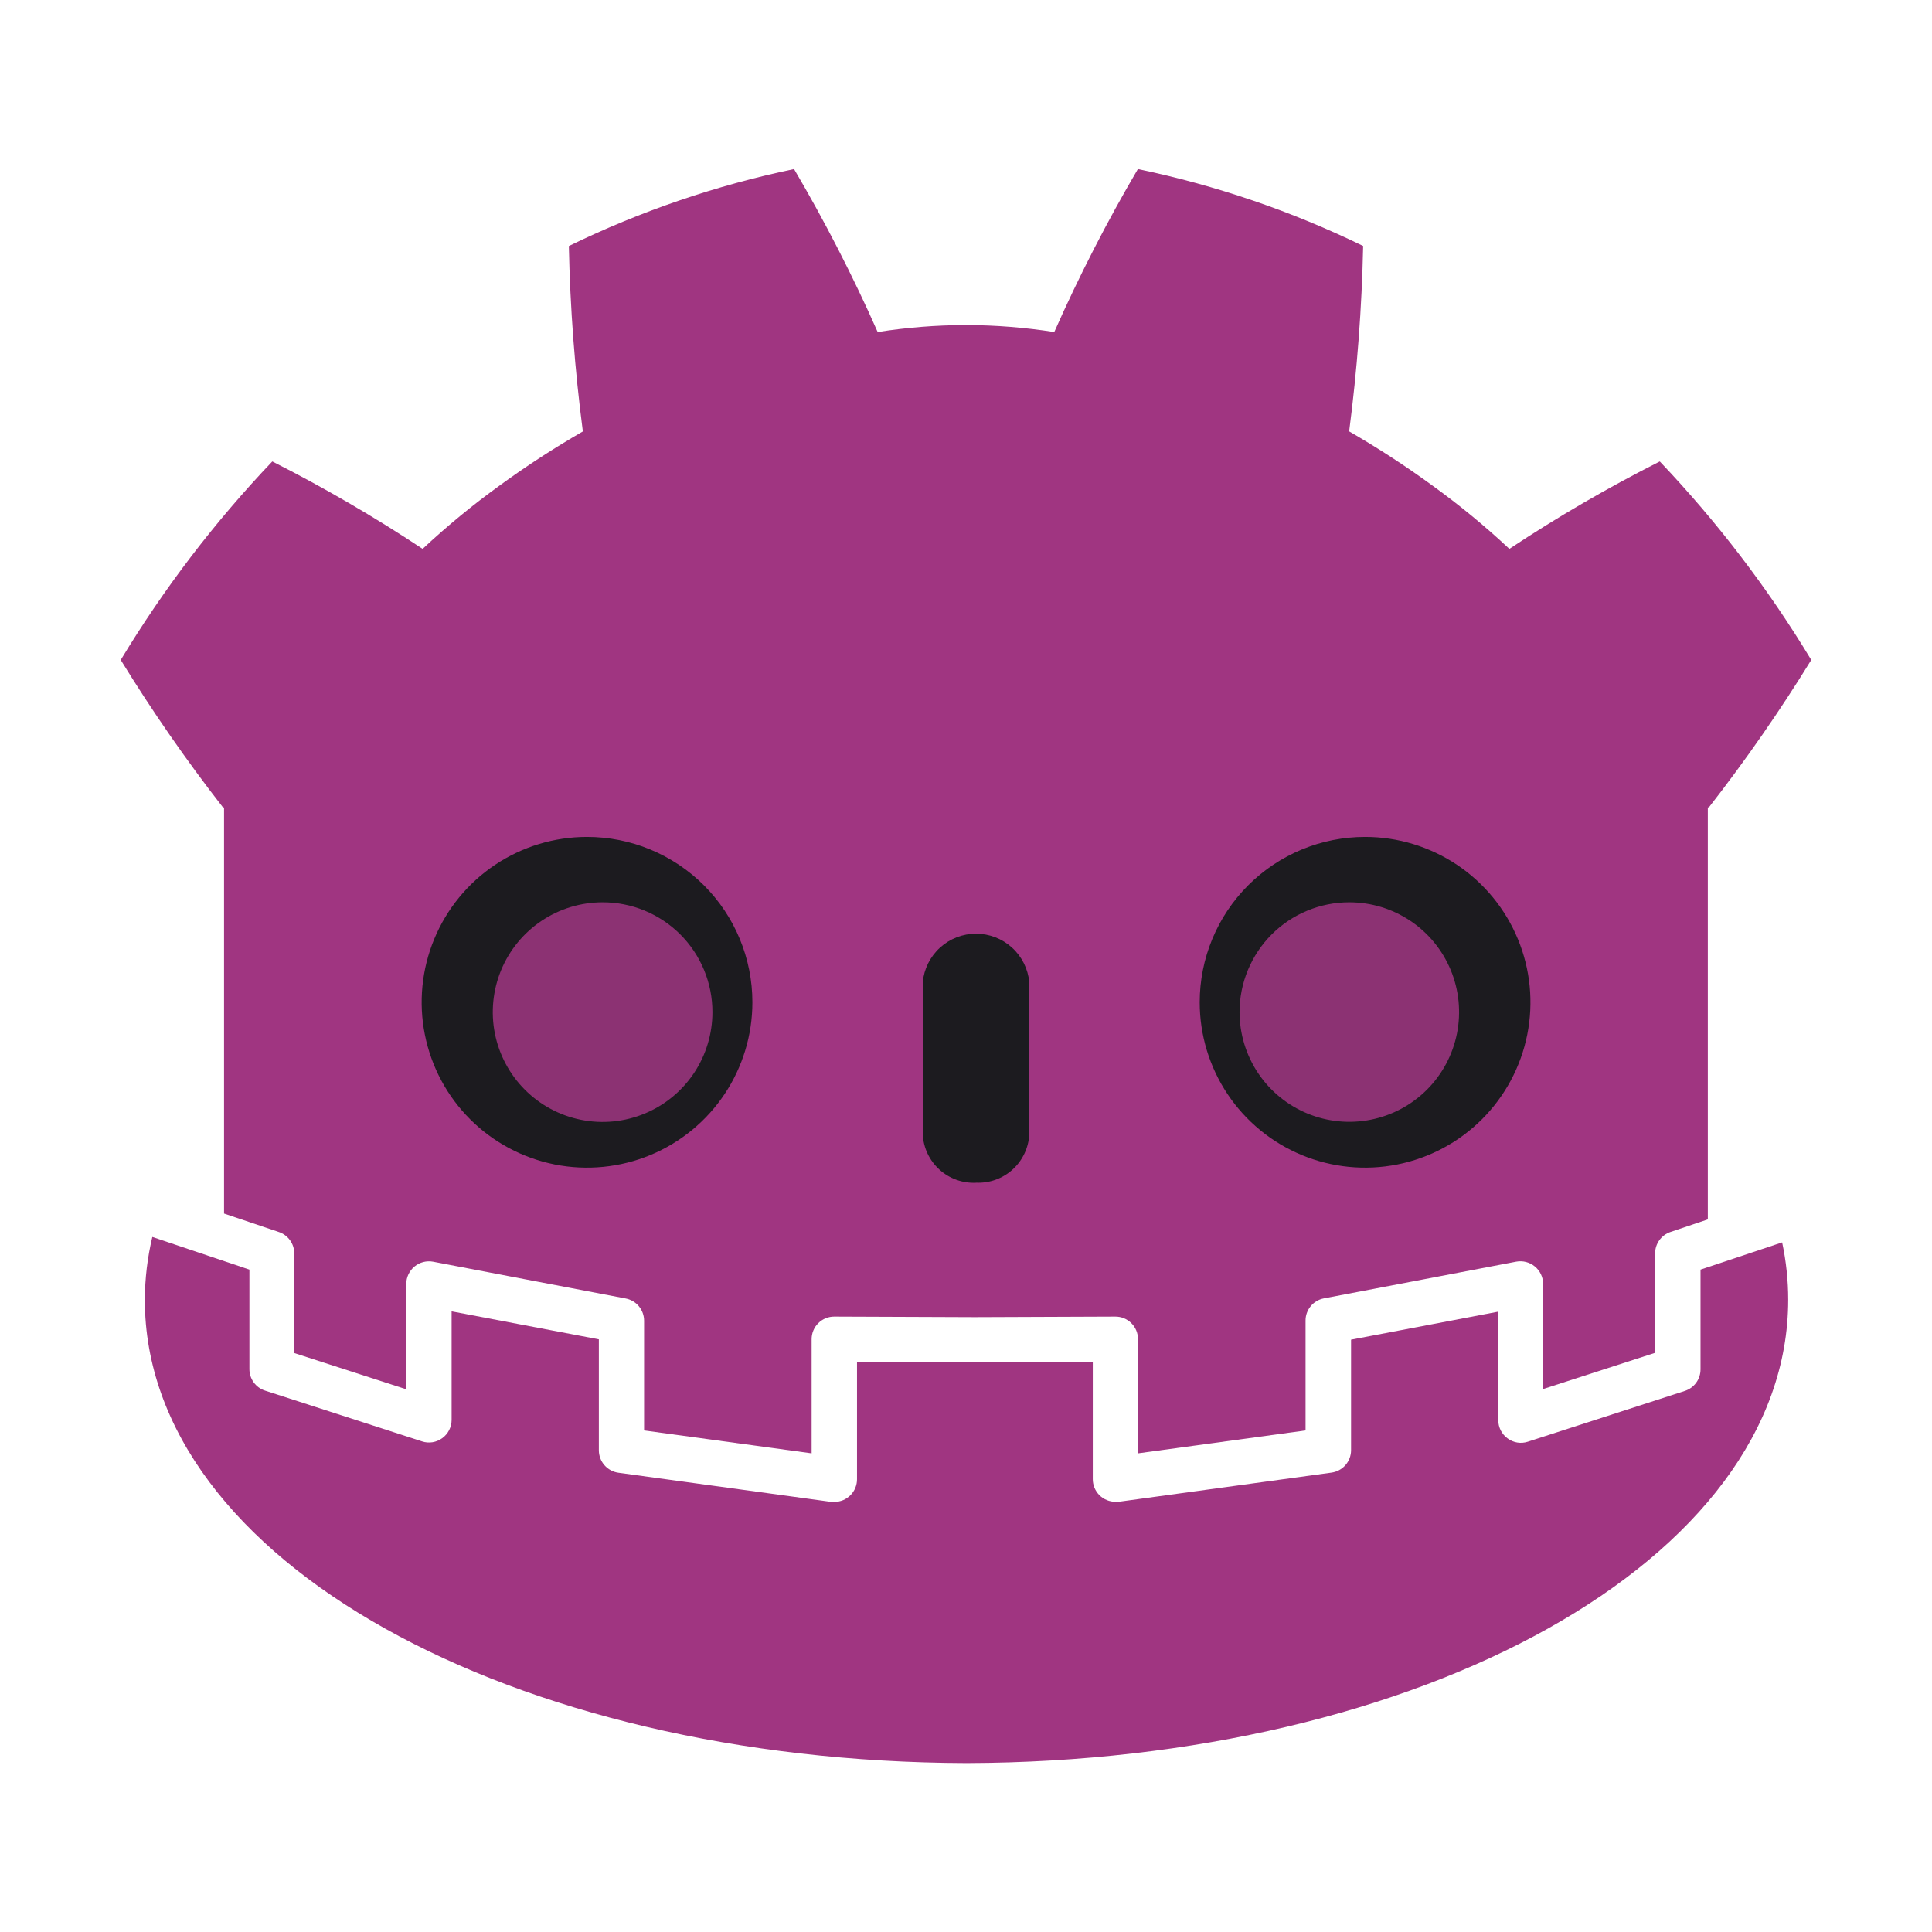
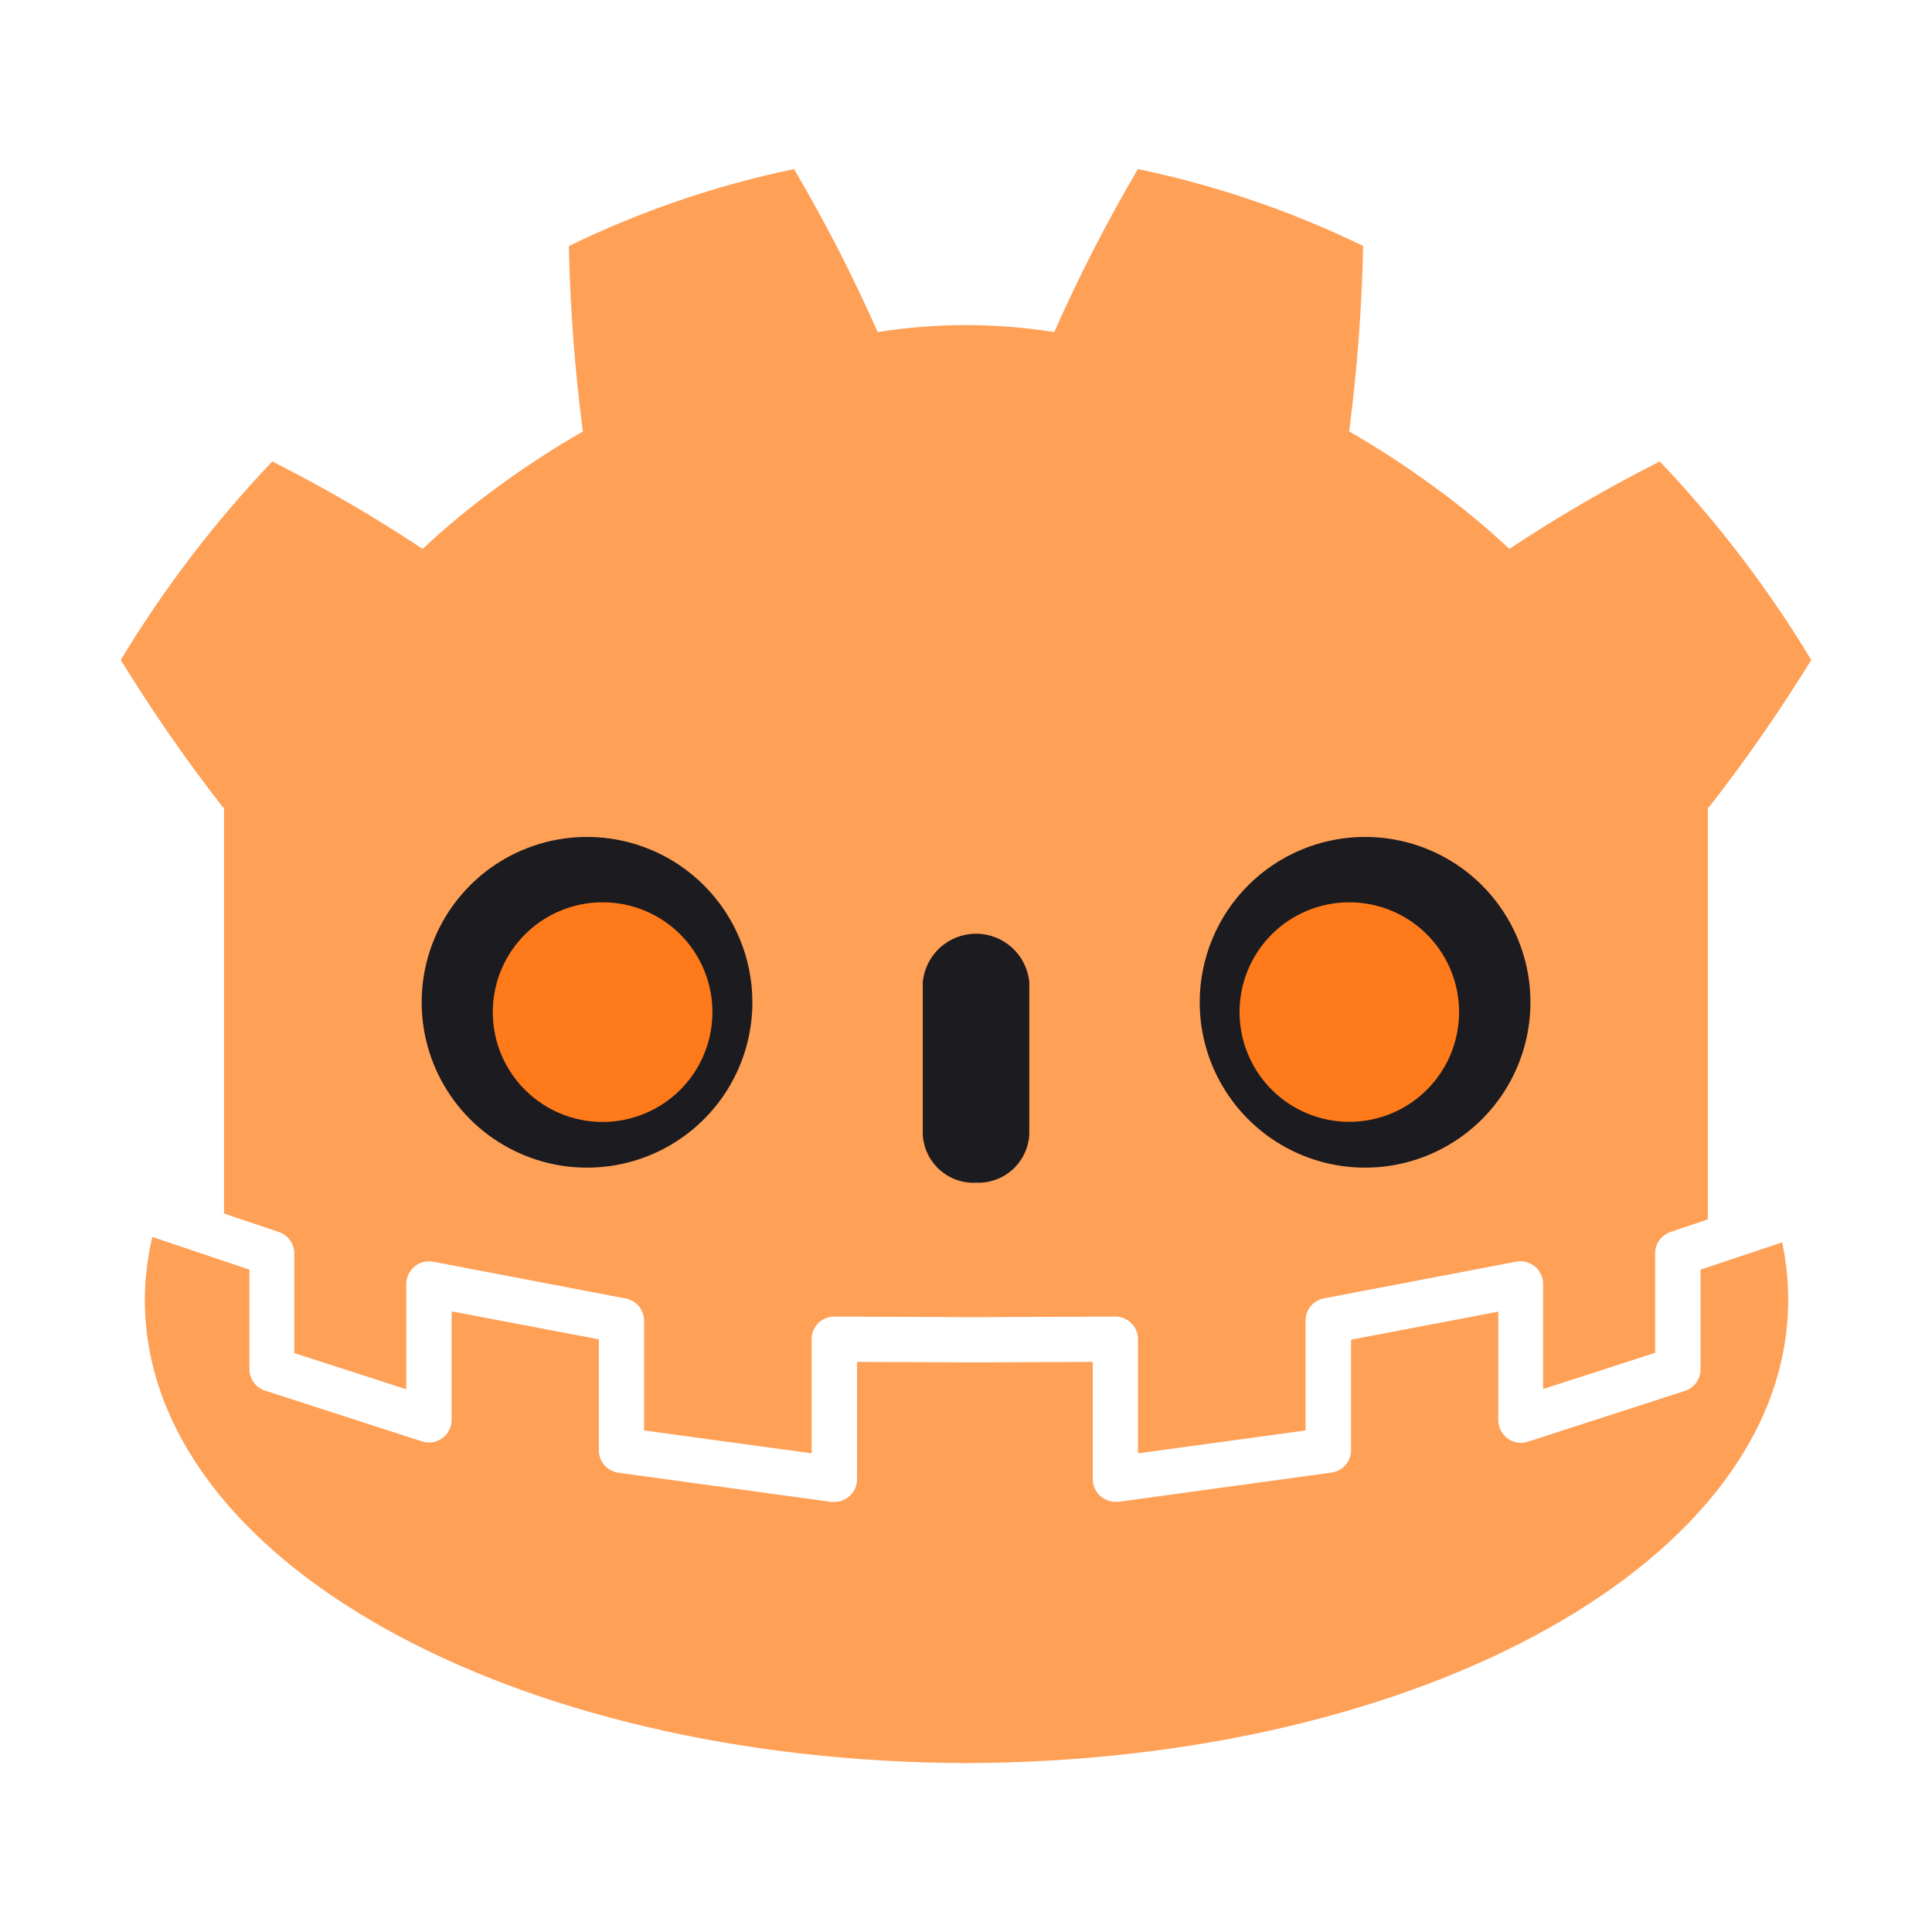
<svg xmlns="http://www.w3.org/2000/svg" width="85" height="85" viewBox="0 0 85 85" fill="none">
-   <path d="M74.816 55.858V60.246C74.816 60.457 74.75 60.663 74.626 60.833C74.501 61.004 74.326 61.13 74.125 61.195L67.219 63.429C67.07 63.478 66.912 63.491 66.757 63.466C66.602 63.441 66.455 63.379 66.329 63.285C66.203 63.194 66.1 63.074 66.028 62.936C65.957 62.797 65.919 62.644 65.918 62.488V57.707L59.441 58.94V63.803C59.441 64.044 59.353 64.277 59.195 64.458C59.036 64.639 58.817 64.757 58.578 64.789L49.215 66.072C49.172 66.072 49.125 66.072 49.08 66.072C48.948 66.073 48.818 66.048 48.697 65.998C48.575 65.949 48.465 65.876 48.372 65.783C48.279 65.691 48.205 65.581 48.154 65.46C48.104 65.339 48.078 65.209 48.078 65.078V59.917L43.246 59.938H42.537L37.705 59.917V65.078C37.706 65.209 37.68 65.339 37.63 65.46C37.581 65.581 37.507 65.691 37.415 65.784C37.322 65.877 37.212 65.951 37.091 66.001C36.97 66.051 36.84 66.077 36.709 66.077C36.664 66.077 36.619 66.077 36.571 66.077L27.208 64.794C26.97 64.761 26.751 64.643 26.593 64.462C26.435 64.281 26.348 64.049 26.347 63.808V58.926L19.869 57.694V62.475C19.868 62.631 19.83 62.784 19.759 62.922C19.688 63.061 19.585 63.18 19.46 63.272C19.333 63.365 19.186 63.427 19.031 63.452C18.876 63.477 18.716 63.465 18.567 63.415L11.661 61.181C11.46 61.117 11.286 60.99 11.162 60.819C11.039 60.649 10.972 60.444 10.973 60.233V55.858L6.702 54.421C6.486 55.326 6.376 56.253 6.372 57.184C6.372 68.651 22.528 77.504 42.497 77.568H42.548C62.515 77.504 78.673 68.653 78.673 57.184C78.673 56.336 78.584 55.49 78.407 54.66L74.816 55.858Z" fill="#A03581" />
-   <path d="M9.857 35.522V53.391L12.267 54.203C12.465 54.269 12.637 54.396 12.759 54.565C12.881 54.734 12.947 54.938 12.947 55.146V59.529L17.874 61.123V56.49C17.874 56.344 17.907 56.199 17.969 56.067C18.032 55.934 18.122 55.817 18.235 55.723C18.348 55.63 18.48 55.562 18.622 55.525C18.764 55.489 18.912 55.483 19.056 55.51L27.527 57.128C27.755 57.171 27.96 57.292 28.108 57.47C28.256 57.649 28.337 57.874 28.337 58.105V62.934L35.708 63.941V58.921C35.708 58.79 35.733 58.66 35.783 58.539C35.833 58.417 35.907 58.307 36 58.215C36.093 58.122 36.203 58.049 36.324 57.999C36.446 57.949 36.576 57.924 36.707 57.925L42.888 57.949L49.066 57.925C49.198 57.924 49.328 57.949 49.45 57.998C49.571 58.048 49.682 58.121 49.775 58.214C49.868 58.307 49.942 58.417 49.992 58.538C50.042 58.66 50.068 58.79 50.068 58.921V63.941L57.439 62.934V58.103C57.437 57.873 57.516 57.649 57.662 57.471C57.807 57.292 58.01 57.17 58.236 57.125L66.706 55.508C66.851 55.481 66.999 55.486 67.141 55.523C67.283 55.56 67.415 55.627 67.528 55.721C67.641 55.814 67.732 55.931 67.795 56.064C67.858 56.196 67.891 56.341 67.891 56.488V61.112L72.818 59.519V55.144C72.818 54.935 72.883 54.732 73.005 54.563C73.127 54.394 73.298 54.267 73.496 54.201L75.137 53.648V35.522H75.183C76.803 33.445 78.307 31.279 79.688 29.035C77.79 25.891 75.555 22.962 73.023 20.302C70.744 21.453 68.534 22.737 66.406 24.148C65.334 23.145 64.2 22.212 63.009 21.354C61.835 20.498 60.615 19.705 59.357 18.979C59.71 16.273 59.915 13.55 59.973 10.822C56.822 9.288 53.493 8.152 50.062 7.438C48.7 9.756 47.471 12.15 46.383 14.609C45.107 14.408 43.816 14.305 42.524 14.301H42.476C41.183 14.304 39.891 14.407 38.614 14.609C37.527 12.15 36.298 9.755 34.935 7.438C31.505 8.153 28.177 9.29 25.027 10.824C25.084 13.553 25.289 16.276 25.643 18.982C24.384 19.707 23.163 20.5 21.988 21.356C20.799 22.214 19.665 23.147 18.594 24.148C16.466 22.738 14.258 21.453 11.98 20.302C9.446 22.962 7.211 25.89 5.312 29.035C6.691 31.28 8.193 33.447 9.812 35.525L9.857 35.522Z" fill="#A03581" />
+   <path d="M74.816 55.858V60.246C74.816 60.457 74.75 60.663 74.626 60.833C74.501 61.004 74.326 61.13 74.125 61.195L67.219 63.429C67.07 63.478 66.912 63.491 66.757 63.466C66.602 63.441 66.455 63.379 66.329 63.285C66.203 63.194 66.1 63.074 66.028 62.936C65.957 62.797 65.919 62.644 65.918 62.488V57.707L59.441 58.94V63.803C59.441 64.044 59.353 64.277 59.195 64.458C59.036 64.639 58.817 64.757 58.578 64.789L49.215 66.072C49.172 66.072 49.125 66.072 49.08 66.072C48.948 66.073 48.818 66.048 48.697 65.998C48.575 65.949 48.465 65.876 48.372 65.783C48.279 65.691 48.205 65.581 48.154 65.46C48.104 65.339 48.078 65.209 48.078 65.078V59.917L43.246 59.938H42.537L37.705 59.917V65.078C37.706 65.209 37.68 65.339 37.63 65.46C37.581 65.581 37.507 65.691 37.415 65.784C37.322 65.877 37.212 65.951 37.091 66.001C36.97 66.051 36.84 66.077 36.709 66.077C36.664 66.077 36.619 66.077 36.571 66.077L27.208 64.794C26.97 64.761 26.751 64.643 26.593 64.462C26.435 64.281 26.348 64.049 26.347 63.808V58.926L19.869 57.694V62.475C19.868 62.631 19.83 62.784 19.759 62.922C19.688 63.061 19.585 63.18 19.46 63.272C19.333 63.365 19.186 63.427 19.031 63.452C18.876 63.477 18.716 63.465 18.567 63.415L11.661 61.181C11.46 61.117 11.286 60.99 11.162 60.819C11.039 60.649 10.972 60.444 10.973 60.233V55.858L6.702 54.421C6.486 55.326 6.376 56.253 6.372 57.184C6.372 68.651 22.528 77.504 42.497 77.568H42.548C62.515 77.504 78.673 68.653 78.673 57.184C78.673 56.336 78.584 55.49 78.407 54.66L74.816 55.858Z" fill="#FFA057" />
+   <path d="M9.857 35.522V53.391L12.267 54.203C12.465 54.269 12.637 54.396 12.759 54.565C12.881 54.734 12.947 54.938 12.947 55.146V59.529L17.874 61.123V56.49C17.874 56.344 17.907 56.199 17.969 56.067C18.032 55.934 18.122 55.817 18.235 55.723C18.348 55.63 18.48 55.562 18.622 55.525C18.764 55.489 18.912 55.483 19.056 55.51L27.527 57.128C27.755 57.171 27.96 57.292 28.108 57.47C28.256 57.649 28.337 57.874 28.337 58.105V62.934L35.708 63.941V58.921C35.708 58.79 35.733 58.66 35.783 58.539C35.833 58.417 35.907 58.307 36 58.215C36.093 58.122 36.203 58.049 36.324 57.999C36.446 57.949 36.576 57.924 36.707 57.925L42.888 57.949L49.066 57.925C49.198 57.924 49.328 57.949 49.45 57.998C49.571 58.048 49.682 58.121 49.775 58.214C49.868 58.307 49.942 58.417 49.992 58.538C50.042 58.66 50.068 58.79 50.068 58.921V63.941L57.439 62.934V58.103C57.437 57.873 57.516 57.649 57.662 57.471C57.807 57.292 58.01 57.17 58.236 57.125L66.706 55.508C66.851 55.481 66.999 55.486 67.141 55.523C67.283 55.56 67.415 55.627 67.528 55.721C67.641 55.814 67.732 55.931 67.795 56.064C67.858 56.196 67.891 56.341 67.891 56.488V61.112L72.818 59.519V55.144C72.818 54.935 72.883 54.732 73.005 54.563C73.127 54.394 73.298 54.267 73.496 54.201L75.137 53.648V35.522H75.183C76.803 33.445 78.307 31.279 79.688 29.035C77.79 25.891 75.555 22.962 73.023 20.302C70.744 21.453 68.534 22.737 66.406 24.148C65.334 23.145 64.2 22.212 63.009 21.354C61.835 20.498 60.615 19.705 59.357 18.979C59.71 16.273 59.915 13.55 59.973 10.822C56.822 9.288 53.493 8.152 50.062 7.438C48.7 9.756 47.471 12.15 46.383 14.609C45.107 14.408 43.816 14.305 42.524 14.301H42.476C41.183 14.304 39.891 14.407 38.614 14.609C37.527 12.15 36.298 9.755 34.935 7.438C31.505 8.153 28.177 9.29 25.027 10.824C25.084 13.553 25.289 16.276 25.643 18.982C24.384 19.707 23.163 20.5 21.988 21.356C20.799 22.214 19.665 23.147 18.594 24.148C16.466 22.738 14.258 21.453 11.98 20.302C9.446 22.962 7.211 25.89 5.312 29.035C6.691 31.28 8.193 33.447 9.812 35.525L9.857 35.522Z" fill="#FFA057" />
  <path d="M33.102 44.094C33.103 45.533 32.676 46.94 31.878 48.136C31.078 49.333 29.943 50.266 28.613 50.817C27.284 51.368 25.821 51.513 24.41 51.233C22.999 50.952 21.702 50.26 20.684 49.243C19.666 48.226 18.973 46.93 18.692 45.518C18.41 44.107 18.554 42.644 19.104 41.315C19.654 39.985 20.586 38.848 21.782 38.048C22.979 37.249 24.385 36.821 25.824 36.821C26.779 36.821 27.726 37.008 28.608 37.374C29.491 37.739 30.294 38.275 30.969 38.95C31.645 39.625 32.181 40.427 32.547 41.31C32.913 42.192 33.102 43.138 33.102 44.094Z" fill="#1C1B1F" />
-   <path d="M31.344 44.529C31.344 45.485 31.061 46.419 30.53 47.214C29.999 48.008 29.244 48.628 28.361 48.993C27.478 49.359 26.507 49.455 25.57 49.268C24.632 49.082 23.771 48.622 23.096 47.946C22.42 47.27 21.96 46.409 21.773 45.472C21.587 44.535 21.683 43.563 22.048 42.68C22.414 41.797 23.033 41.043 23.828 40.512C24.622 39.981 25.556 39.698 26.512 39.698C27.147 39.697 27.776 39.821 28.362 40.064C28.948 40.307 29.481 40.662 29.93 41.111C30.379 41.56 30.735 42.093 30.977 42.679C31.22 43.266 31.345 43.895 31.344 44.529Z" fill="#8C3273" />
+   <path d="M31.344 44.529C31.344 45.485 31.061 46.419 30.53 47.214C29.999 48.008 29.244 48.628 28.361 48.993C27.478 49.359 26.507 49.455 25.57 49.268C24.632 49.082 23.771 48.622 23.096 47.946C22.42 47.27 21.96 46.409 21.773 45.472C21.587 44.535 21.683 43.563 22.048 42.68C22.414 41.797 23.033 41.043 23.828 40.512C24.622 39.981 25.556 39.698 26.512 39.698C27.147 39.697 27.776 39.821 28.362 40.064C28.948 40.307 29.481 40.662 29.93 41.111C30.379 41.56 30.735 42.093 30.977 42.679C31.22 43.266 31.345 43.895 31.344 44.529Z" fill="#FF7A1A" />
  <path d="M42.941 52.036C42.349 52.063 41.77 51.855 41.331 51.457C40.892 51.059 40.628 50.503 40.598 49.911V43.209C40.654 42.626 40.925 42.085 41.358 41.691C41.791 41.297 42.355 41.079 42.941 41.079C43.526 41.079 44.091 41.297 44.524 41.691C44.957 42.085 45.228 42.626 45.284 43.209V49.908C45.253 50.5 44.989 51.056 44.549 51.455C44.11 51.853 43.531 52.061 42.938 52.033" fill="#1C1B1F" />
  <path d="M52.782 44.094C52.782 45.533 53.208 46.94 54.007 48.136C54.806 49.333 55.942 50.266 57.271 50.817C58.6 51.368 60.063 51.513 61.474 51.233C62.886 50.952 64.183 50.26 65.2 49.243C66.218 48.226 66.912 46.93 67.193 45.518C67.474 44.107 67.331 42.644 66.78 41.315C66.23 39.985 65.298 38.848 64.102 38.048C62.906 37.249 61.499 36.821 60.06 36.821C59.105 36.821 58.159 37.008 57.276 37.374C56.393 37.739 55.591 38.275 54.915 38.95C54.239 39.625 53.703 40.427 53.337 41.31C52.971 42.192 52.783 43.138 52.782 44.094Z" fill="#1C1B1F" />
-   <path d="M54.535 44.529C54.536 45.484 54.82 46.418 55.351 47.212C55.882 48.006 56.636 48.624 57.519 48.989C58.401 49.354 59.373 49.449 60.309 49.262C61.246 49.076 62.106 48.615 62.781 47.94C63.456 47.264 63.915 46.403 64.101 45.466C64.287 44.529 64.191 43.558 63.825 42.676C63.459 41.794 62.84 41.04 62.045 40.51C61.251 39.98 60.317 39.697 59.362 39.698C58.727 39.698 58.099 39.823 57.514 40.066C56.928 40.308 56.395 40.664 55.947 41.113C55.499 41.562 55.144 42.095 54.901 42.681C54.659 43.267 54.535 43.895 54.535 44.529Z" fill="#8C3273" />
+   <path d="M54.535 44.529C54.536 45.484 54.82 46.418 55.351 47.212C55.882 48.006 56.636 48.624 57.519 48.989C58.401 49.354 59.373 49.449 60.309 49.262C61.246 49.076 62.106 48.615 62.781 47.94C63.456 47.264 63.915 46.403 64.101 45.466C64.287 44.529 64.191 43.558 63.825 42.676C63.459 41.794 62.84 41.04 62.045 40.51C61.251 39.98 60.317 39.697 59.362 39.698C58.727 39.698 58.099 39.823 57.514 40.066C56.928 40.308 56.395 40.664 55.947 41.113C55.499 41.562 55.144 42.095 54.901 42.681C54.659 43.267 54.535 43.895 54.535 44.529Z" fill="#FF7A1A" />
</svg>
